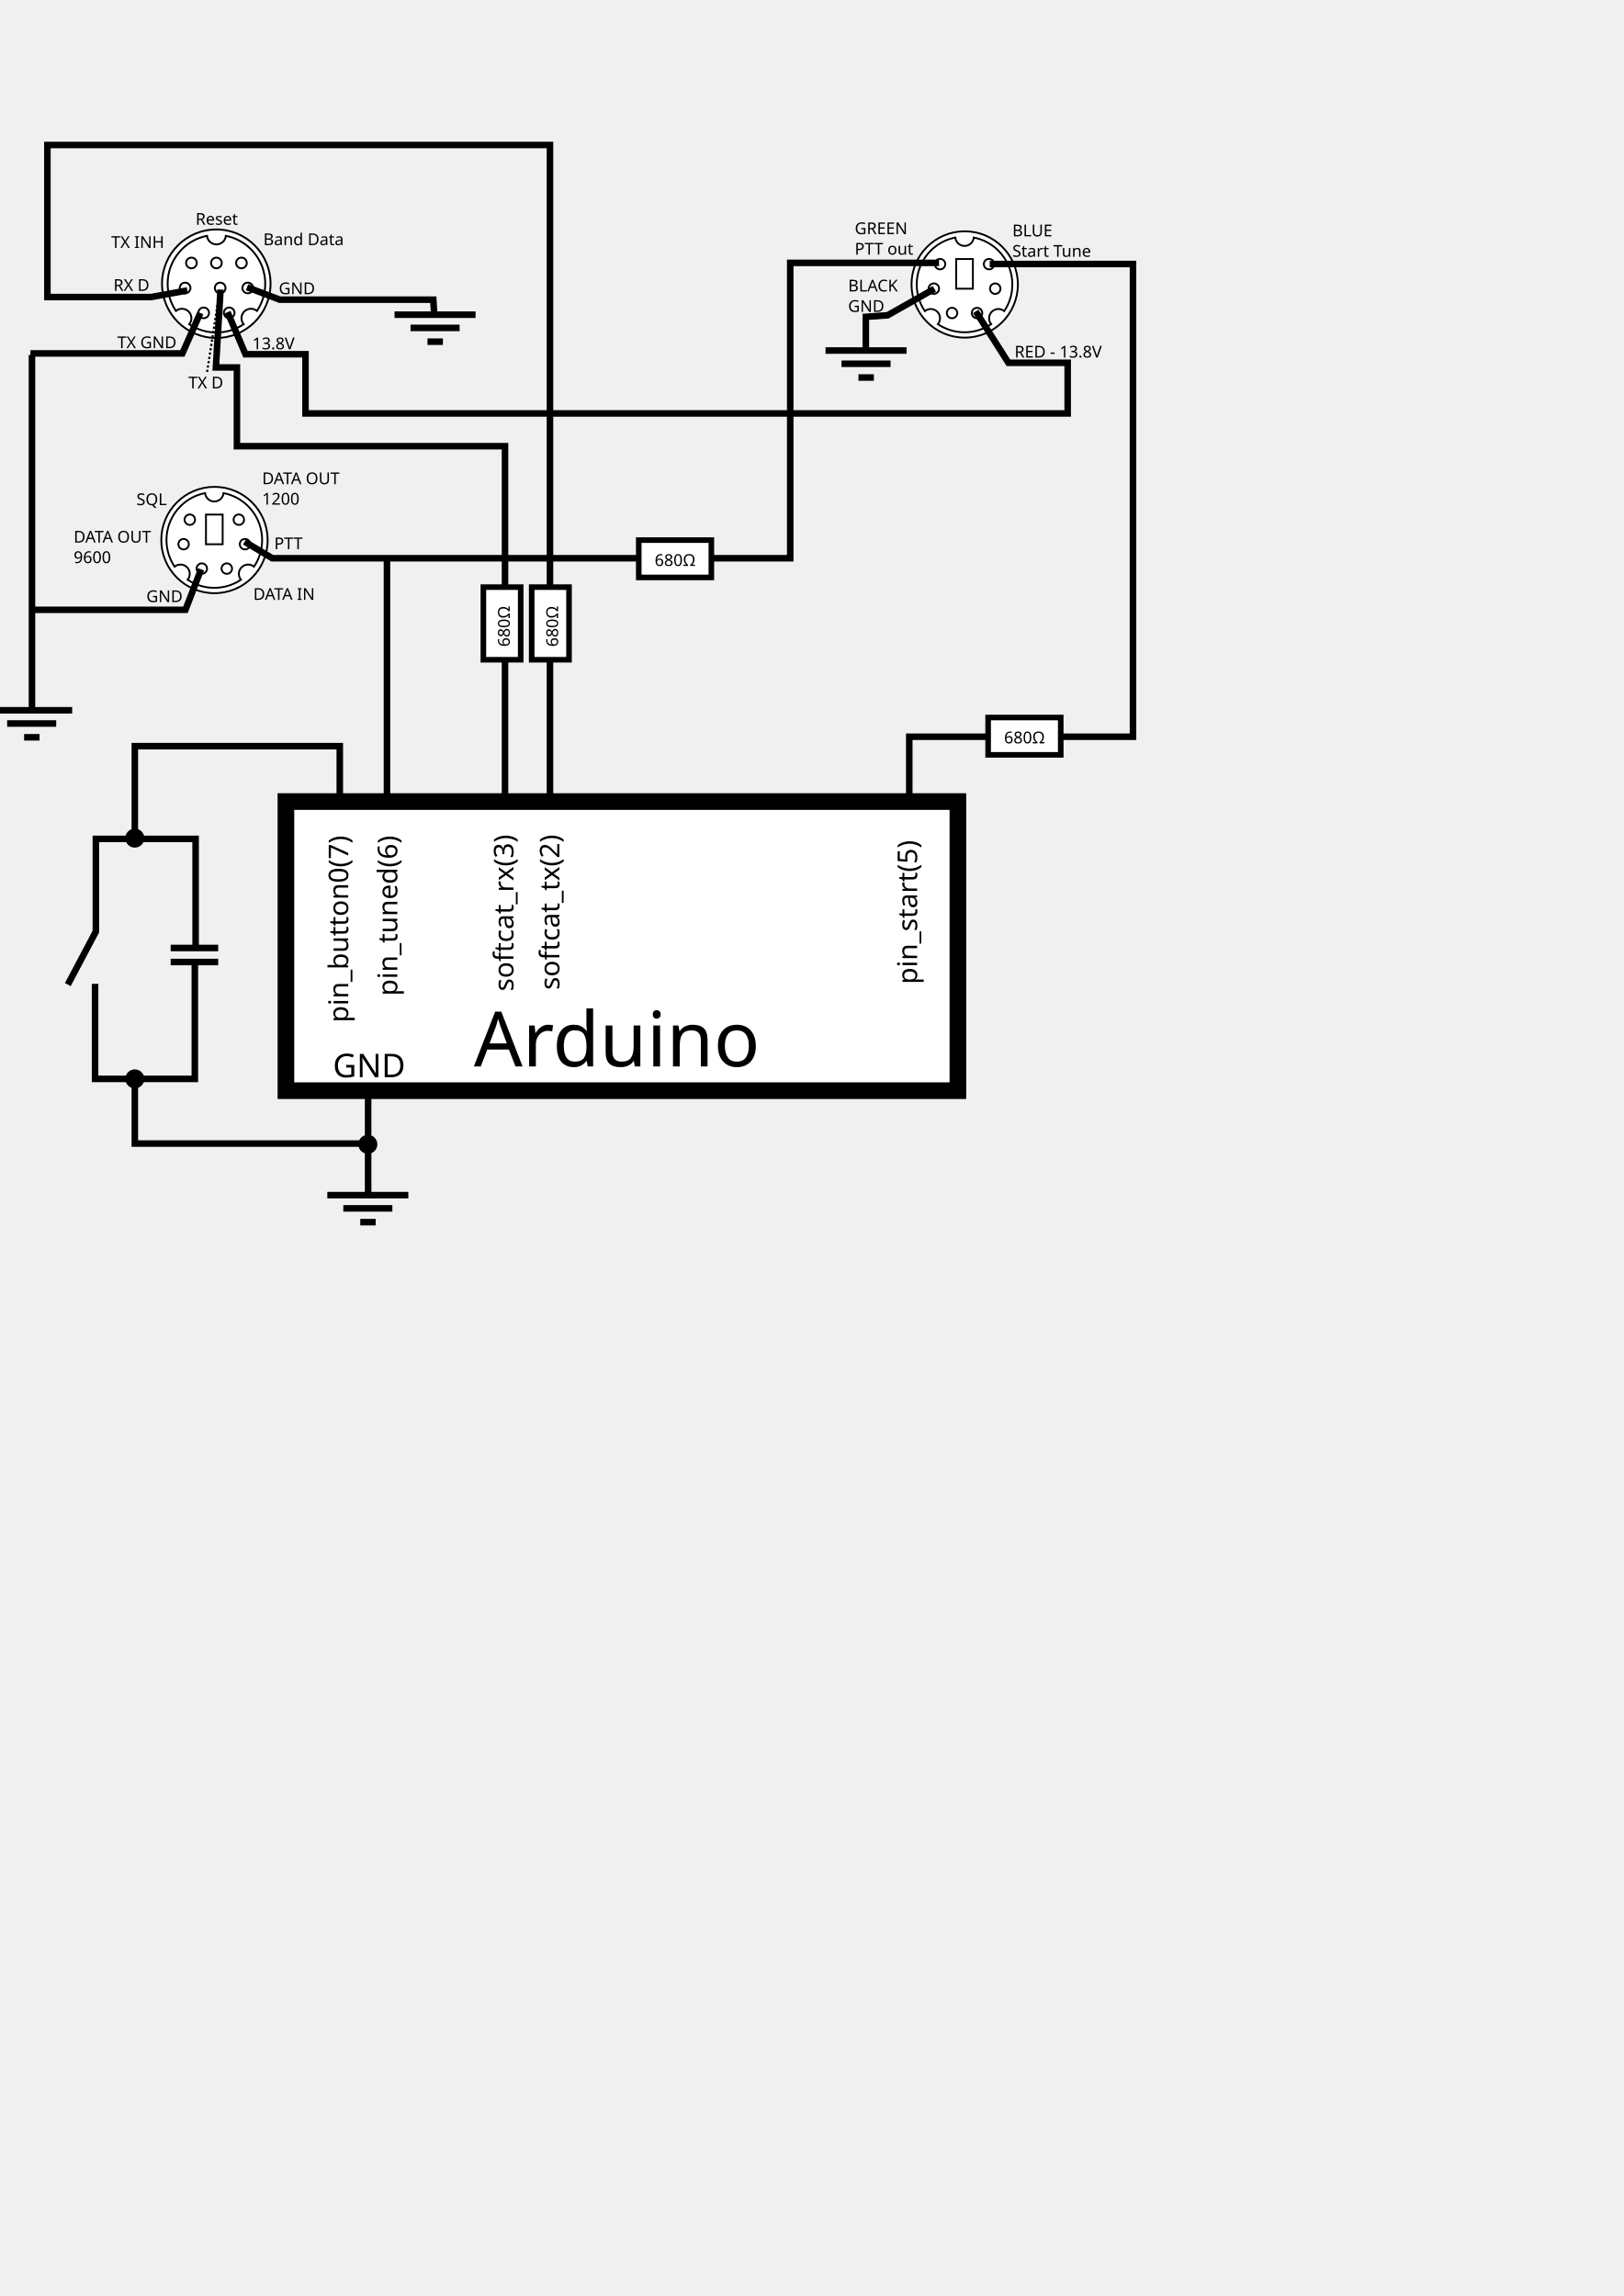
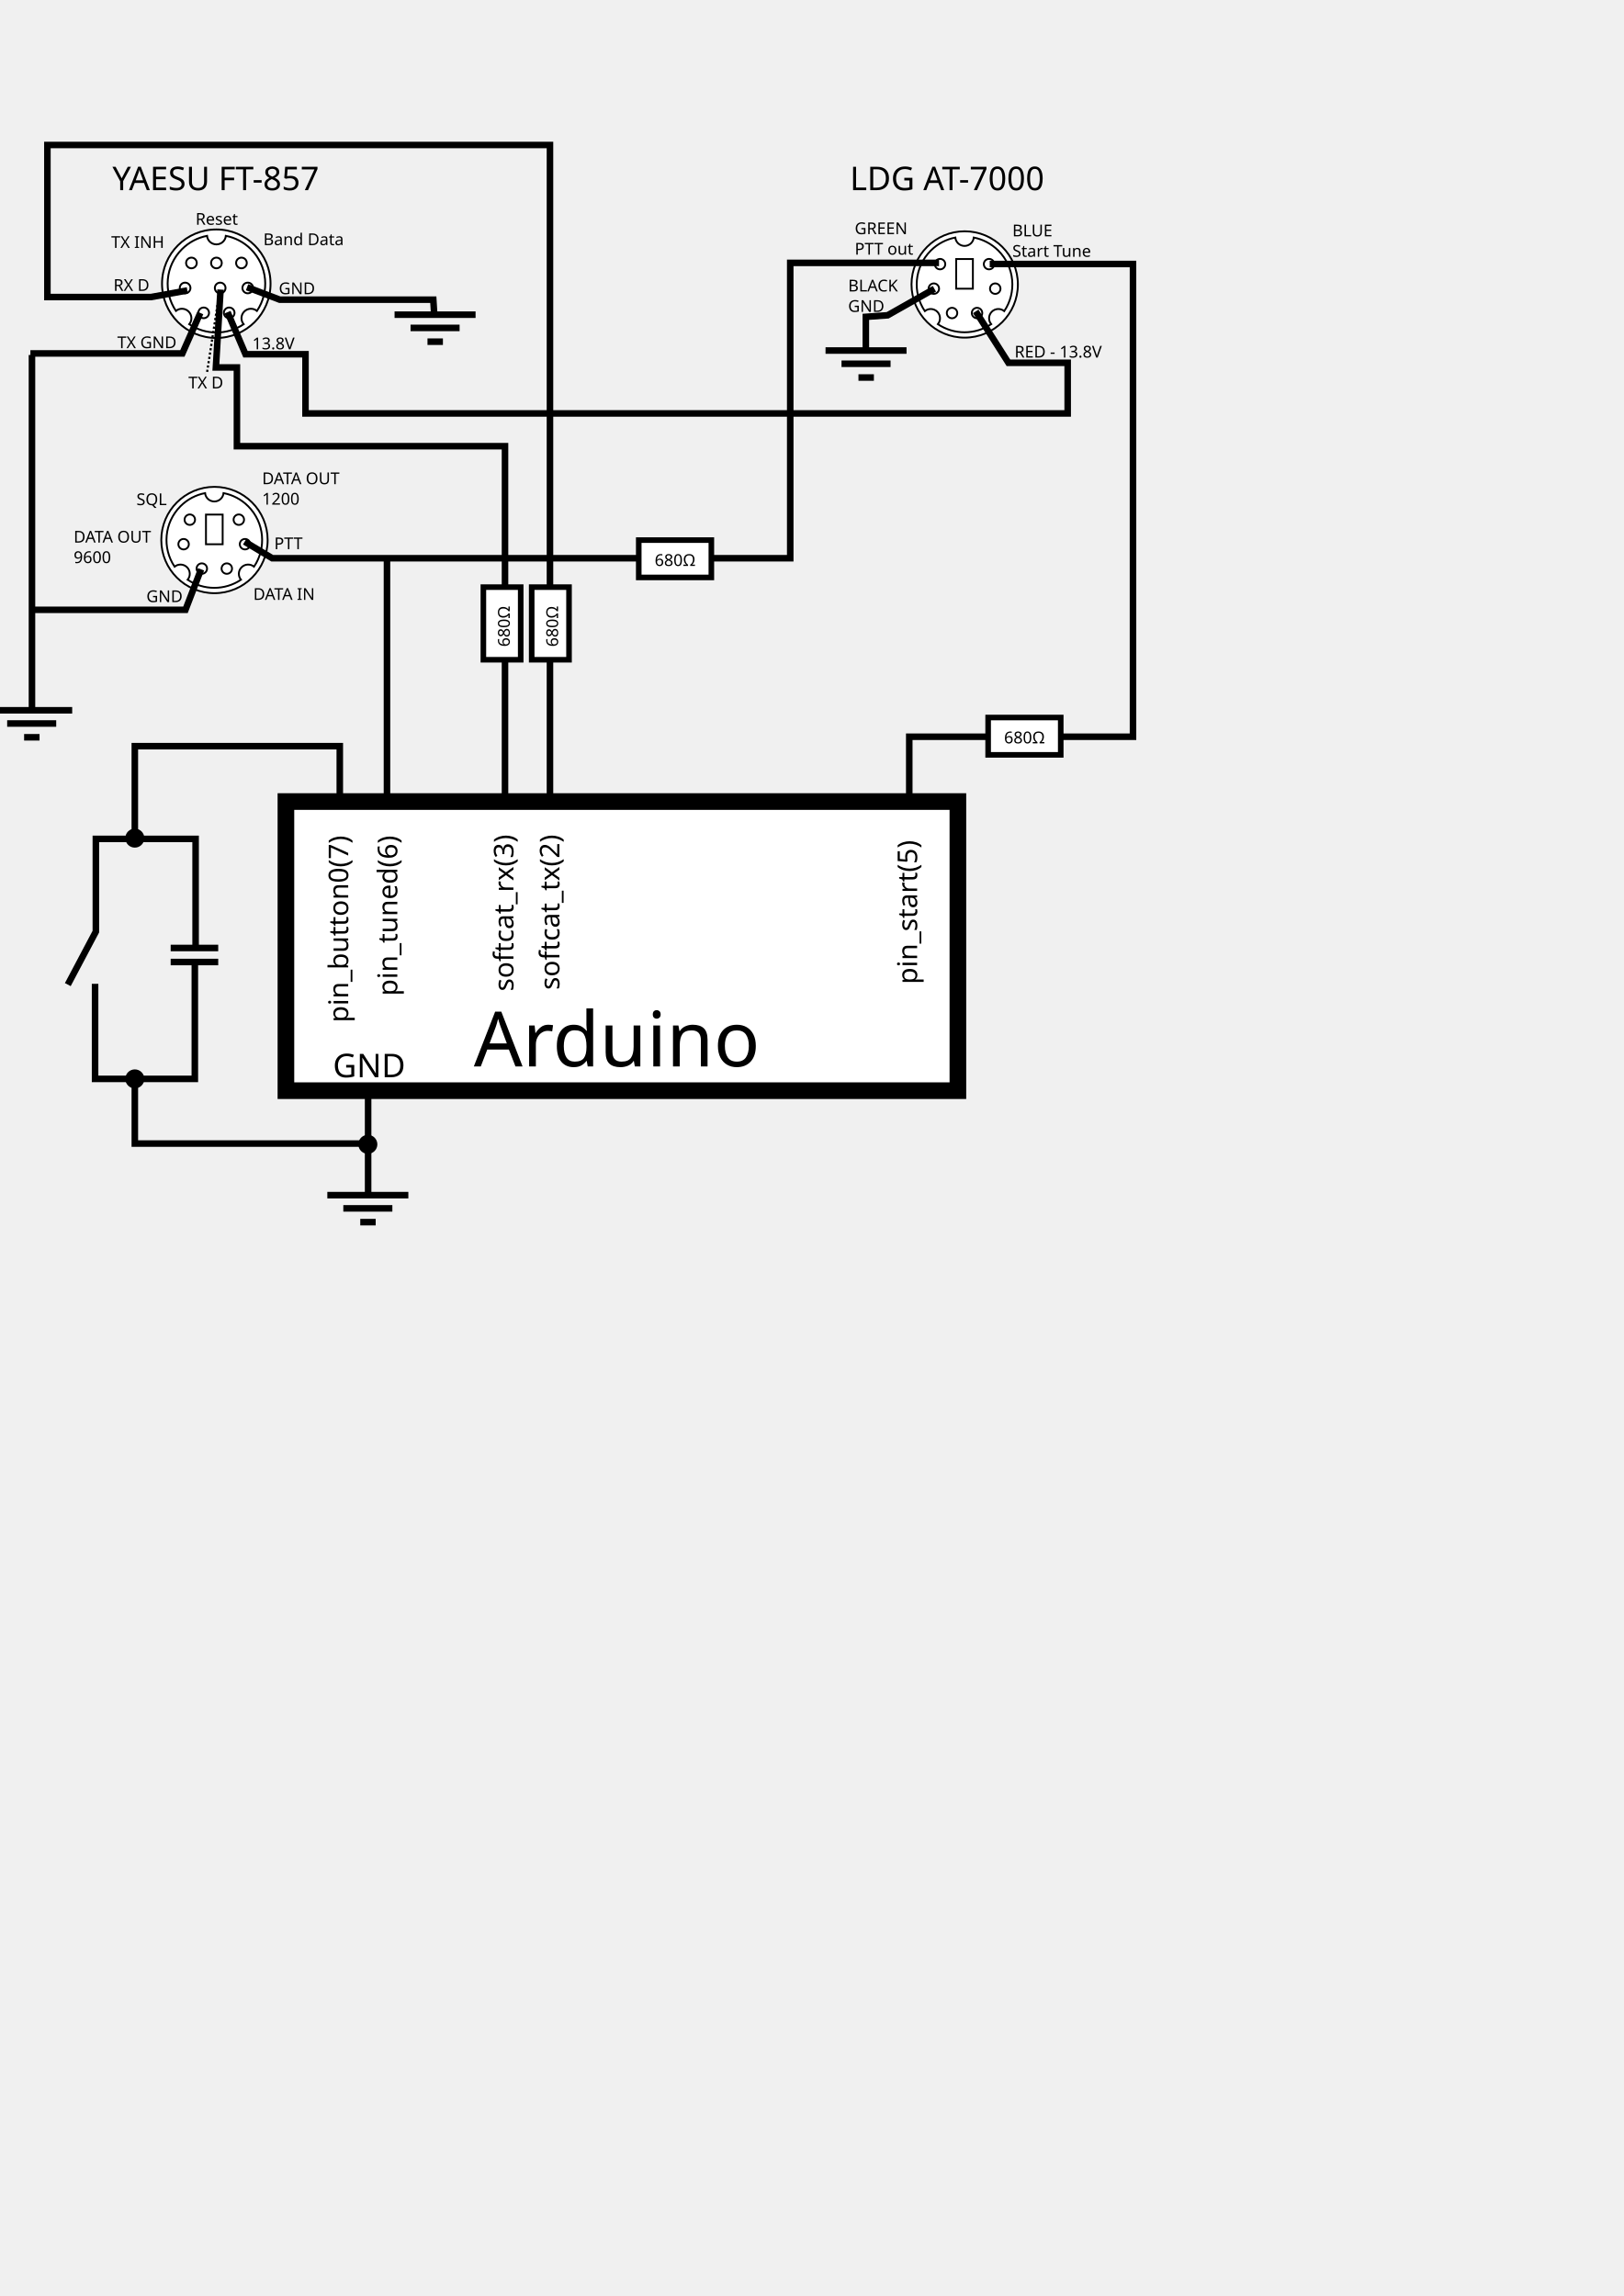
<svg xmlns="http://www.w3.org/2000/svg" width="210mm" height="297mm" viewBox="0 0 744.094 1052.362" id="svg4489" version="1.1">
  <defs id="defs4491" />
  <g id="layer1">
    <g id="g5296" transform="translate(-87.14286,-263.5714)">
      <g id="g4263" transform="matrix(-0.1251857,0,0,0.1251857,213.575,366.3551)">
        <path d="m 19.581,217.723 c -0.003,109.693 88.921,198.616 198.614,198.615 109.69,0 198.618,-88.921 198.618,-198.615 C 416.811,108.03 327.885,19.098 218.194,19.098 108.501,19.099 19.58,108.03 19.581,217.723 Z" style="fill:#ffffff;stroke:#000000;stroke-width:6.915" id="path1352" />
        <path d="m 319.453,319.549 c 12.737,-12.738 32.922,-13.483 46.538,-2.248 C 412.716,247.843 405.383,152.831 343.964,91.413 317.9,65.349 285.785,49.028 252.141,42.439 c -1.685,17.57 -16.485,31.316 -34.496,31.316 -18.013,0 -32.812,-13.744 -34.497,-31.315 -33.646,6.59 -65.764,22.913 -91.83,48.98 -61.42,61.419 -68.757,156.428 -22.032,225.884 13.616,-11.238 33.805,-10.493 46.543,2.246 12.738,12.738 13.483,32.927 2.244,46.543 60.02,40.373 139.112,40.373 199.131,-0.002 -11.236,-13.617 -10.489,-33.805 2.249,-46.542 z" style="fill:none;stroke:#000000;stroke-width:6.915" id="path1354" />
        <circle cx="126.093" cy="141.746" r="19.554" style="fill:none;stroke:#000000;stroke-width:6.915" id="circle1356" />
        <circle cx="102.949" cy="233.331" r="19.554" style="fill:none;stroke:#000000;stroke-width:6.915" id="circle1358" />
        <circle cx="203.949" cy="233.331" r="19.554" style="fill:none;stroke:#000000;stroke-width:6.915" id="circle1360" />
        <circle cx="332.33" cy="233.331" r="19.554" style="fill:none;stroke:#000000;stroke-width:6.915" id="circle1362" />
        <circle cx="170.961" cy="324.452" r="19.554" style="fill:none;stroke:#000000;stroke-width:6.915" id="circle1364" />
        <circle cx="309.183" cy="141.745" r="19.554" style="fill:none;stroke:#000000;stroke-width:6.915" id="circle1366" />
        <circle cx="264.315" cy="324.451" r="19.554" style="fill:none;stroke:#000000;stroke-width:6.915" id="circle1368" />
        <circle cx="217.698" cy="141.746" r="19.554" style="fill:none;stroke:#000000;stroke-width:6.915" id="circle1370" />
      </g>
      <text id="text4320" y="366.597" x="176.758" style="font-style:normal;font-weight:normal;font-size:7.5px;line-height:125%;font-family:Sans;letter-spacing:0px;word-spacing:0px;fill:#000000;fill-opacity:1;stroke:none;stroke-width:1px;stroke-linecap:butt;stroke-linejoin:miter;stroke-opacity:1" xml:space="preserve">
        <tspan y="366.597" x="176.758" id="tspan4322">Reset</tspan>
      </text>
      <text id="text4324" y="398.417" x="214.891" style="font-style:normal;font-weight:normal;font-size:7.5px;line-height:125%;font-family:Sans;letter-spacing:0px;word-spacing:0px;fill:#000000;fill-opacity:1;stroke:none;stroke-width:1px;stroke-linecap:butt;stroke-linejoin:miter;stroke-opacity:1" xml:space="preserve">
        <tspan y="398.417" x="214.891" id="tspan4326">GND</tspan>
      </text>
      <text id="text4328" y="396.902" x="139.13" style="font-style:normal;font-weight:normal;font-size:7.5px;line-height:125%;font-family:Sans;letter-spacing:0px;word-spacing:0px;fill:#000000;fill-opacity:1;stroke:none;stroke-width:1px;stroke-linecap:butt;stroke-linejoin:miter;stroke-opacity:1" xml:space="preserve">
        <tspan y="396.902" x="139.13" id="tspan4330">RX D</tspan>
      </text>
      <text id="text4332" y="441.601" x="173.475" style="font-style:normal;font-weight:normal;font-size:7.5px;line-height:125%;font-family:Sans;letter-spacing:0px;word-spacing:0px;fill:#000000;fill-opacity:1;stroke:none;stroke-width:1px;stroke-linecap:butt;stroke-linejoin:miter;stroke-opacity:1" xml:space="preserve">
        <tspan y="441.601" x="173.475" id="tspan4334">TX D</tspan>
      </text>
      <text id="text4336" y="423.165" x="140.897" style="font-style:normal;font-weight:normal;font-size:7.5px;line-height:125%;font-family:Sans;letter-spacing:0px;word-spacing:0px;fill:#000000;fill-opacity:1;stroke:none;stroke-width:1px;stroke-linecap:butt;stroke-linejoin:miter;stroke-opacity:1" xml:space="preserve">
        <tspan y="423.165" x="140.897" id="tspan4338">TX GND</tspan>
      </text>
      <text id="text4340" y="423.671" x="202.769" style="font-style:normal;font-weight:normal;font-size:7.5px;line-height:125%;font-family:Sans;letter-spacing:0px;word-spacing:0px;fill:#000000;fill-opacity:1;stroke:none;stroke-width:1px;stroke-linecap:butt;stroke-linejoin:miter;stroke-opacity:1" xml:space="preserve">
        <tspan y="423.671" x="202.769" id="tspan4342">13.8V</tspan>
      </text>
      <text id="text4344" y="375.941" x="207.82" style="font-style:normal;font-weight:normal;font-size:7.5px;line-height:125%;font-family:Sans;letter-spacing:0px;word-spacing:0px;fill:#000000;fill-opacity:1;stroke:none;stroke-width:1px;stroke-linecap:butt;stroke-linejoin:miter;stroke-opacity:1" xml:space="preserve">
        <tspan y="375.941" x="207.82" id="tspan4346">Band Data</tspan>
      </text>
      <text id="text4348" y="377.204" x="138.119" style="font-style:normal;font-weight:normal;font-size:7.5px;line-height:125%;font-family:Sans;letter-spacing:0px;word-spacing:0px;fill:#000000;fill-opacity:1;stroke:none;stroke-width:1px;stroke-linecap:butt;stroke-linejoin:miter;stroke-opacity:1" xml:space="preserve">
        <tspan y="377.204" x="138.119" id="tspan4350">TX INH</tspan>
      </text>
      <path id="path4352" d="m 182.061,434.025 5.556,-35.861" style="fill:none;fill-rule:evenodd;stroke:#000000;stroke-width:1;stroke-linecap:butt;stroke-linejoin:miter;stroke-miterlimit:4;stroke-dasharray:1, 1;stroke-dashoffset:0;stroke-opacity:1" />
    </g>
    <g id="g5215" transform="translate(-244.2857,-142.1429)">
      <path id="path3613" style="fill:#ffffff;stroke:#000000;stroke-width:0.848" d="m 318.199,389.658 c -3.6e-4,13.458 10.91,24.368 24.368,24.368 13.458,0 24.369,-10.91 24.369,-24.368 -2.5e-4,-13.458 -10.911,-24.369 -24.369,-24.369 -13.458,10e-5 -24.368,10.911 -24.368,24.369 z" />
      <path id="path3615" style="fill:none;stroke:#000000;stroke-width:0.848" d="m 354.99,402.151 c 1.563,-1.563 4.039,-1.654 5.71,-0.276 5.733,-8.522 4.833,-20.179 -2.703,-27.714 -3.198,-3.198 -7.138,-5.2 -11.266,-6.009 -0.207,2.156 -2.023,3.842 -4.232,3.842 -2.21,0 -4.026,-1.686 -4.232,-3.842 -4.128,0.809 -8.069,2.811 -11.267,6.009 -7.536,7.536 -8.436,19.192 -2.703,27.714 1.671,-1.379 4.148,-1.287 5.71,0.276 1.563,1.563 1.654,4.04 0.275,5.71 7.364,4.954 17.068,4.954 24.432,-2e-4 -1.379,-1.671 -1.287,-4.147 0.276,-5.71 z" />
      <circle id="circle3617" style="fill:none;stroke:#000000;stroke-width:0.848" r="2.399" cy="380.336" cx="331.267" />
      <circle id="circle3619" style="fill:none;stroke:#000000;stroke-width:0.848" r="2.399" cy="391.573" cx="328.427" />
      <circle id="circle3621" style="fill:none;stroke:#000000;stroke-width:0.848" r="2.399" cy="391.573" cx="356.57" />
      <circle id="circle3623" style="fill:none;stroke:#000000;stroke-width:0.848" r="2.399" cy="402.752" cx="336.771" />
      <circle id="circle3625" style="fill:none;stroke:#000000;stroke-width:0.848" r="2.399" cy="380.336" cx="353.73" />
      <circle id="circle3627" style="fill:none;stroke:#000000;stroke-width:0.848" r="2.399" cy="402.752" cx="348.225" />
      <rect id="rect3629" style="fill:none;stroke:#000000;stroke-width:0.848" y="377.999" x="338.674" height="13.598" width="7.649" />
      <text id="text4442" y="373.668" x="306.815" style="font-style:normal;font-weight:normal;font-size:7.5px;line-height:125%;font-family:Sans;letter-spacing:0px;word-spacing:0px;fill:#000000;fill-opacity:1;stroke:none;stroke-width:1px;stroke-linecap:butt;stroke-linejoin:miter;stroke-opacity:1" xml:space="preserve">
        <tspan y="373.668" x="306.815" id="tspan4444">SQL</tspan>
      </text>
      <text id="text4446" y="390.841" x="278.026" style="font-style:normal;font-weight:normal;font-size:7.5px;line-height:125%;font-family:Sans;letter-spacing:0px;word-spacing:0px;fill:#000000;fill-opacity:1;stroke:none;stroke-width:1px;stroke-linecap:butt;stroke-linejoin:miter;stroke-opacity:1" xml:space="preserve">
        <tspan y="390.841" x="278.026" id="tspan4448">DATA OUT</tspan>
        <tspan id="tspan4468" y="400.216" x="278.026">9600</tspan>
      </text>
      <text id="text4450" y="418.115" x="311.361" style="font-style:normal;font-weight:normal;font-size:7.5px;line-height:125%;font-family:Sans;letter-spacing:0px;word-spacing:0px;fill:#000000;fill-opacity:1;stroke:none;stroke-width:1px;stroke-linecap:butt;stroke-linejoin:miter;stroke-opacity:1" xml:space="preserve">
        <tspan y="418.115" x="311.361" id="tspan4452">GND</tspan>
      </text>
      <text id="text4454" y="417.105" x="360.353" style="font-style:normal;font-weight:normal;font-size:7.5px;line-height:125%;font-family:Sans;letter-spacing:0px;word-spacing:0px;fill:#000000;fill-opacity:1;stroke:none;stroke-width:1px;stroke-linecap:butt;stroke-linejoin:miter;stroke-opacity:1" xml:space="preserve">
        <tspan y="417.105" x="360.353" id="tspan4456">DATA IN</tspan>
      </text>
      <text id="text4458" y="393.871" x="369.949" style="font-style:normal;font-weight:normal;font-size:7.5px;line-height:125%;font-family:Sans;letter-spacing:0px;word-spacing:0px;fill:#000000;fill-opacity:1;stroke:none;stroke-width:1px;stroke-linecap:butt;stroke-linejoin:miter;stroke-opacity:1" xml:space="preserve">
        <tspan y="393.871" x="369.949" id="tspan4460">PTT</tspan>
      </text>
      <text id="text4462" y="364.072" x="364.394" style="font-style:normal;font-weight:normal;font-size:7.5px;line-height:125%;font-family:Sans;letter-spacing:0px;word-spacing:0px;fill:#000000;fill-opacity:1;stroke:none;stroke-width:1px;stroke-linecap:butt;stroke-linejoin:miter;stroke-opacity:1" xml:space="preserve">
        <tspan y="364.072" x="364.394" id="tspan4464">DATA OUT</tspan>
        <tspan id="tspan4466" y="373.447" x="364.394">1200</tspan>
      </text>
    </g>
    <g id="g5326" transform="translate(197.1429,-2.142857)">
      <path id="path3613-3" style="fill:#ffffff;stroke:#000000;stroke-width:0.848" d="m 220.576,132.526 c -3.6e-4,13.458 10.91,24.368 24.368,24.368 13.458,0 24.369,-10.91 24.369,-24.368 -2.5e-4,-13.458 -10.911,-24.37 -24.369,-24.37 -13.458,1.2e-4 -24.368,10.911 -24.368,24.37 z" />
      <path id="path3615-6" style="fill:none;stroke:#000000;stroke-width:0.848" d="m 257.368,145.019 c 1.563,-1.563 4.039,-1.654 5.71,-0.276 5.733,-8.522 4.833,-20.179 -2.703,-27.714 -3.198,-3.198 -7.138,-5.2 -11.266,-6.009 -0.207,2.156 -2.023,3.842 -4.232,3.842 -2.21,0 -4.026,-1.686 -4.232,-3.842 -4.128,0.809 -8.069,2.811 -11.267,6.009 -7.536,7.536 -8.436,19.192 -2.703,27.714 1.671,-1.379 4.148,-1.287 5.71,0.276 1.563,1.563 1.654,4.04 0.275,5.71 7.364,4.953 17.068,4.953 24.432,-2.4e-4 -1.379,-1.671 -1.287,-4.147 0.276,-5.71 z" />
      <circle id="circle3617-7" style="fill:none;stroke:#000000;stroke-width:0.848" r="2.399" cy="123.204" cx="233.644" />
      <circle id="circle3619-5" style="fill:none;stroke:#000000;stroke-width:0.848" r="2.399" cy="134.441" cx="230.804" />
      <circle id="circle3621-3" style="fill:none;stroke:#000000;stroke-width:0.848" r="2.399" cy="134.441" cx="258.948" />
      <circle id="circle3623-5" style="fill:none;stroke:#000000;stroke-width:0.848" r="2.399" cy="145.621" cx="239.149" />
      <circle id="circle3625-6" style="fill:none;stroke:#000000;stroke-width:0.848" r="2.399" cy="123.204" cx="256.108" />
      <circle id="circle3627-2" style="fill:none;stroke:#000000;stroke-width:0.848" r="2.399" cy="145.621" cx="250.603" />
      <rect id="rect3629-9" style="fill:none;stroke:#000000;stroke-width:0.848" y="120.867" x="241.051" height="13.598" width="7.649" />
      <text id="text4442-1" y="109.465" x="194.545" style="font-style:normal;font-weight:normal;font-size:7.5px;line-height:125%;font-family:Sans;letter-spacing:0px;word-spacing:0px;fill:#000000;fill-opacity:1;stroke:none;stroke-width:1px;stroke-linecap:butt;stroke-linejoin:miter;stroke-opacity:1" xml:space="preserve">
        <tspan y="109.465" x="194.545" id="tspan4444-2">GREEN</tspan>
        <tspan id="tspan4590" y="118.84" x="194.545">PTT out</tspan>
      </text>
      <text id="text4446-7" y="135.729" x="191.515" style="font-style:normal;font-weight:normal;font-size:7.5px;line-height:125%;font-family:Sans;letter-spacing:0px;word-spacing:0px;fill:#000000;fill-opacity:1;stroke:none;stroke-width:1px;stroke-linecap:butt;stroke-linejoin:miter;stroke-opacity:1" xml:space="preserve">
        <tspan id="tspan4468-9" y="135.729" x="191.515">BLACK</tspan>
        <tspan id="tspan4586" y="145.104" x="191.515">GND</tspan>
      </text>
      <text id="text4454-0" y="166.034" x="267.781" style="font-style:normal;font-weight:normal;font-size:7.5px;line-height:125%;font-family:Sans;letter-spacing:0px;word-spacing:0px;fill:#000000;fill-opacity:1;stroke:none;stroke-width:1px;stroke-linecap:butt;stroke-linejoin:miter;stroke-opacity:1" xml:space="preserve">
        <tspan id="tspan4582" y="166.034" x="267.781">RED - 13.8V</tspan>
      </text>
      <text id="text4462-1" y="110.475" x="266.771" style="font-style:normal;font-weight:normal;font-size:7.5px;line-height:125%;font-family:Sans;letter-spacing:0px;word-spacing:0px;fill:#000000;fill-opacity:1;stroke:none;stroke-width:1px;stroke-linecap:butt;stroke-linejoin:miter;stroke-opacity:1" xml:space="preserve">
        <tspan id="tspan4466-7" y="110.475" x="266.771">BLUE</tspan>
        <tspan id="tspan4588" y="119.85" x="266.771">Start Tune</tspan>
      </text>
    </g>
    <rect style="fill:#ffffff;fill-opacity:1;stroke:#000000;stroke-width:7.626;stroke-miterlimit:4;stroke-dasharray:none;stroke-dashoffset:0" id="rect5348" width="307.945" height="132.521" x="131.027" y="367.386" />
    <text xml:space="preserve" style="font-style:normal;font-weight:normal;font-size:7.5px;line-height:125%;font-family:Sans;letter-spacing:0px;word-spacing:0px;fill:#000000;fill-opacity:1;stroke:none;stroke-width:1px;stroke-linecap:butt;stroke-linejoin:miter;stroke-opacity:1" x="217.143" y="488.791" id="text5350">
      <tspan id="tspan5352" x="217.143" y="488.791" style="font-size:35px">Arduino</tspan>
    </text>
    <path style="fill:none;fill-rule:evenodd;stroke:#000000;stroke-width:3;stroke-linecap:butt;stroke-linejoin:miter;stroke-opacity:1;stroke-miterlimit:4;stroke-dasharray:none" d="m 168.695,502.082 0,44.699" id="path5356" />
    <path style="fill:none;fill-rule:evenodd;stroke:#000000;stroke-width:3;stroke-linecap:butt;stroke-linejoin:miter;stroke-opacity:1;stroke-miterlimit:4;stroke-dasharray:none" d="m 150.008,547.791 37.123,0" id="path5358" />
    <path style="fill:none;fill-rule:evenodd;stroke:#000000;stroke-width:3;stroke-linecap:butt;stroke-linejoin:miter;stroke-opacity:1;stroke-miterlimit:4;stroke-dasharray:none" d="m 157.331,553.852 22.476,0" id="path5360" />
    <path style="fill:none;fill-rule:evenodd;stroke:#000000;stroke-width:3;stroke-linecap:butt;stroke-linejoin:miter;stroke-opacity:1;stroke-miterlimit:4;stroke-dasharray:none" d="m 165.097,560.165 7.071,0" id="path5362" />
    <path id="path5366" d="m 14.647,162.705 0,161.842" style="fill:none;fill-rule:evenodd;stroke:#000000;stroke-width:3;stroke-linecap:butt;stroke-linejoin:miter;stroke-miterlimit:4;stroke-dasharray:none;stroke-opacity:1" />
    <path id="path5368" d="m -4.041,325.557 37.123,0" style="fill:none;fill-rule:evenodd;stroke:#000000;stroke-width:3;stroke-linecap:butt;stroke-linejoin:miter;stroke-miterlimit:4;stroke-dasharray:none;stroke-opacity:1" />
    <path id="path5370" d="m 3.283,331.618 22.476,0" style="fill:none;fill-rule:evenodd;stroke:#000000;stroke-width:3;stroke-linecap:butt;stroke-linejoin:miter;stroke-miterlimit:4;stroke-dasharray:none;stroke-opacity:1" />
    <path id="path5372" d="m 11.049,337.932 7.071,0" style="fill:none;fill-rule:evenodd;stroke:#000000;stroke-width:3;stroke-linecap:butt;stroke-linejoin:miter;stroke-miterlimit:4;stroke-dasharray:none;stroke-opacity:1" />
    <path style="fill:none;fill-rule:evenodd;stroke:#000000;stroke-width:3;stroke-linecap:butt;stroke-linejoin:miter;stroke-miterlimit:4;stroke-dasharray:none;stroke-opacity:1" d="m 180.817,144.235 37.123,0" id="path5376" />
    <path style="fill:none;fill-rule:evenodd;stroke:#000000;stroke-width:3;stroke-linecap:butt;stroke-linejoin:miter;stroke-miterlimit:4;stroke-dasharray:none;stroke-opacity:1" d="m 188.141,150.296 22.476,0" id="path5378" />
    <path style="fill:none;fill-rule:evenodd;stroke:#000000;stroke-width:3;stroke-linecap:butt;stroke-linejoin:miter;stroke-miterlimit:4;stroke-dasharray:none;stroke-opacity:1" d="m 195.906,156.609 7.071,0" id="path5380" />
    <path style="fill:none;fill-rule:evenodd;stroke:#000000;stroke-width:3;stroke-linecap:butt;stroke-linejoin:miter;stroke-opacity:1;stroke-miterlimit:4;stroke-dasharray:none" d="m 113.214,131.648 15,5.714 70.357,0 0.357,5.714" id="path5382" />
    <path style="fill:none;fill-rule:evenodd;stroke:#000000;stroke-width:3;stroke-linecap:butt;stroke-linejoin:miter;stroke-miterlimit:4;stroke-dasharray:none;stroke-opacity:1" d="m 91.786,143.434 -8.214,18.571 -69.643,0" id="path5384" />
    <path style="fill:none;fill-rule:evenodd;stroke:#000000;stroke-width:3;stroke-linecap:butt;stroke-linejoin:miter;stroke-opacity:1;stroke-miterlimit:4;stroke-dasharray:none" d="M 92.143,260.934 85,279.505 l -70.714,0" id="path5386" />
    <path id="path5388" d="m 378.317,160.664 37.123,0" style="fill:none;fill-rule:evenodd;stroke:#000000;stroke-width:3;stroke-linecap:butt;stroke-linejoin:miter;stroke-miterlimit:4;stroke-dasharray:none;stroke-opacity:1" />
    <path id="path5390" d="m 385.641,166.725 22.476,0" style="fill:none;fill-rule:evenodd;stroke:#000000;stroke-width:3;stroke-linecap:butt;stroke-linejoin:miter;stroke-miterlimit:4;stroke-dasharray:none;stroke-opacity:1" />
    <path id="path5392" d="m 393.406,173.038 7.071,0" style="fill:none;fill-rule:evenodd;stroke:#000000;stroke-width:3;stroke-linecap:butt;stroke-linejoin:miter;stroke-miterlimit:4;stroke-dasharray:none;stroke-opacity:1" />
    <path style="fill:none;fill-rule:evenodd;stroke:#000000;stroke-width:3;stroke-linecap:butt;stroke-linejoin:miter;stroke-opacity:1;stroke-miterlimit:4;stroke-dasharray:none" d="m 428.214,132.362 -21.429,12.143 -10,0.714 0,14.643" id="path5394" />
    <path style="fill:none;fill-rule:evenodd;stroke:#000000;stroke-width:3;stroke-linecap:butt;stroke-linejoin:miter;stroke-opacity:1;stroke-miterlimit:4;stroke-dasharray:none" d="m 104.286,143.076 8.214,19.286 27.5,0 0,27.143 349.286,0 0,-23.214 -27.143,0 -15,-23.571" id="path5396" />
    <text xml:space="preserve" style="font-style:normal;font-weight:normal;font-size:7.5px;line-height:125%;font-family:Sans;letter-spacing:0px;word-spacing:0px;fill:#000000;fill-opacity:1;stroke:none;stroke-width:1px;stroke-linecap:butt;stroke-linejoin:miter;stroke-opacity:1" x="152.533" y="493.748" id="text5398">
      <tspan id="tspan5400" x="152.533" y="493.748" style="font-size:15px">GND</tspan>
    </text>
    <path style="fill:none;fill-rule:evenodd;stroke:#000000;stroke-width:3;stroke-linecap:butt;stroke-linejoin:miter;stroke-opacity:1;stroke-miterlimit:4;stroke-dasharray:none" d="m 112.127,248.281 12.627,7.576 237.386,0 0,-135.36 68.185,0" id="path5402" />
    <path style="fill:none;fill-rule:evenodd;stroke:#000000;stroke-width:3;stroke-linecap:butt;stroke-linejoin:miter;stroke-miterlimit:4;stroke-dasharray:none;stroke-opacity:1" d="m 177.339,366.469 0,-110.612" id="path5404" />
    <rect style="fill:#ffffff;fill-opacity:1;stroke:#000000;stroke-width:2.558;stroke-miterlimit:4;stroke-dasharray:none;stroke-dashoffset:0" id="rect5406" width="33.272" height="17.109" x="292.718" y="247.555" />
    <text xml:space="preserve" style="font-style:normal;font-weight:normal;font-size:7.5px;line-height:125%;font-family:Sans;letter-spacing:0px;word-spacing:0px;fill:#000000;fill-opacity:1;stroke:none;stroke-width:1px;stroke-linecap:butt;stroke-linejoin:miter;stroke-opacity:1" x="300.01" y="259.392" id="text5408">
      <tspan id="tspan5410" x="300.01" y="259.392">680Ω</tspan>
    </text>
    <text xml:space="preserve" style="font-style:normal;font-weight:normal;font-size:7.5px;line-height:125%;font-family:Sans;letter-spacing:0px;word-spacing:0px;fill:#000000;fill-opacity:1;stroke:none;stroke-width:1px;stroke-linecap:butt;stroke-linejoin:miter;stroke-opacity:1" x="-373.187" y="182.069" id="text5412" transform="matrix(0,-1,1,0,0,0)">
      <tspan id="tspan5414" x="-373.187" y="182.069" style="font-size:12.5px;text-align:end;text-anchor:end">pin_tuned(6)</tspan>
    </text>
    <path style="fill:none;fill-rule:evenodd;stroke:#000000;stroke-width:3;stroke-linecap:butt;stroke-linejoin:miter;stroke-opacity:1;stroke-miterlimit:4;stroke-dasharray:none" d="m 453.558,121.002 65.66,0 0,216.678 -102.53,0 0,29.799" id="path5416" />
    <rect y="328.872" x="452.832" height="17.109" width="33.272" id="rect5418" style="fill:#ffffff;fill-opacity:1;stroke:#000000;stroke-width:2.558;stroke-miterlimit:4;stroke-dasharray:none;stroke-dashoffset:0" />
    <text id="text5420" y="340.71" x="460.124" style="font-style:normal;font-weight:normal;font-size:7.5px;line-height:125%;font-family:Sans;letter-spacing:0px;word-spacing:0px;fill:#000000;fill-opacity:1;stroke:none;stroke-width:1px;stroke-linecap:butt;stroke-linejoin:miter;stroke-opacity:1" xml:space="preserve">
      <tspan y="340.71" x="460.124" id="tspan5422">680Ω</tspan>
    </text>
    <path style="fill:none;fill-rule:evenodd;stroke:#000000;stroke-width:3;stroke-linecap:butt;stroke-linejoin:miter;stroke-opacity:1;stroke-miterlimit:4;stroke-dasharray:none" d="m 85.863,133.123 -16.668,3.03 -47.477,0 0,-69.701 230.315,0 0,298.5" id="path5424" />
    <text transform="matrix(0,-1,1,0,0,0)" id="text5426" y="256.355" x="-372.747" style="font-style:normal;font-weight:normal;font-size:7.5px;line-height:125%;font-family:Sans;text-align:end;letter-spacing:0px;word-spacing:0px;text-anchor:end;fill:#000000;fill-opacity:1;stroke:none;stroke-width:1px;stroke-linecap:butt;stroke-linejoin:miter;stroke-opacity:1" xml:space="preserve">
      <tspan style="font-size:12.5px;text-align:end;text-anchor:end" y="256.355" x="-372.747" id="tspan5428">softcat_tx(2)</tspan>
    </text>
    <path style="fill:none;fill-rule:evenodd;stroke:#000000;stroke-width:0;stroke-linecap:butt;stroke-linejoin:miter;stroke-opacity:1;stroke-miterlimit:4;stroke-dasharray:none" d="m 100,131.291 -0.714,38.571 7.5,0 0,29.286 127.143,0 0,168.929" id="path5430" />
    <text xml:space="preserve" style="font-style:normal;font-weight:normal;font-size:7.5px;line-height:125%;font-family:Sans;text-align:end;letter-spacing:0px;word-spacing:0px;text-anchor:end;fill:#000000;fill-opacity:1;stroke:none;stroke-width:1px;stroke-linecap:butt;stroke-linejoin:miter;stroke-opacity:1" x="-372.747" y="235.284" id="text5432" transform="matrix(0,-1,1,0,0,0)">
      <tspan id="tspan5434" x="-372.747" y="235.284" style="font-size:12.5px;text-align:end;text-anchor:end">softcat_rx(3)</tspan>
    </text>
    <path style="fill:none;fill-rule:evenodd;stroke:#000000;stroke-width:3;stroke-linecap:butt;stroke-linejoin:miter;stroke-opacity:1;stroke-miterlimit:4;stroke-dasharray:none" d="m 101.071,132.719 -2.143,35.714 9.643,0 0,36.071 122.857,0 0,162.143" id="path5436" />
    <rect y="221.514" x="-302.388" height="17.109" width="33.272" id="rect5438" style="fill:#ffffff;fill-opacity:1;stroke:#000000;stroke-width:2.558;stroke-miterlimit:4;stroke-dasharray:none;stroke-dashoffset:0" transform="matrix(0,-1,1,0,0,0)" />
    <text id="text5440" y="233.602" x="-296.453" style="font-style:normal;font-weight:normal;font-size:7.5px;line-height:125%;font-family:Sans;letter-spacing:0px;word-spacing:0px;fill:#000000;fill-opacity:1;stroke:none;stroke-width:1px;stroke-linecap:butt;stroke-linejoin:miter;stroke-opacity:1" xml:space="preserve" transform="matrix(0,-1,1,0,0,0)">
      <tspan y="233.602" x="-296.453" id="tspan5442">680Ω</tspan>
    </text>
    <rect transform="matrix(0,-1,1,0,0,0)" style="fill:#ffffff;fill-opacity:1;stroke:#000000;stroke-width:2.558;stroke-miterlimit:4;stroke-dasharray:none;stroke-dashoffset:0" id="rect5444" width="33.272" height="17.109" x="-302.388" y="243.657" />
    <text transform="matrix(0,-1,1,0,0,0)" xml:space="preserve" style="font-style:normal;font-weight:normal;font-size:7.5px;line-height:125%;font-family:Sans;letter-spacing:0px;word-spacing:0px;fill:#000000;fill-opacity:1;stroke:none;stroke-width:1px;stroke-linecap:butt;stroke-linejoin:miter;stroke-opacity:1" x="-296.453" y="255.745" id="text5446">
      <tspan id="tspan5448" x="-296.453" y="255.745">680Ω</tspan>
    </text>
    <text transform="matrix(0,-1,1,0,0,0)" id="text5450" y="420.284" x="-375.329" style="font-style:normal;font-weight:normal;font-size:7.5px;line-height:125%;font-family:Sans;letter-spacing:0px;word-spacing:0px;fill:#000000;fill-opacity:1;stroke:none;stroke-width:1px;stroke-linecap:butt;stroke-linejoin:miter;stroke-opacity:1" xml:space="preserve">
      <tspan style="font-size:12.5px;text-align:end;text-anchor:end" y="420.284" x="-375.329" id="tspan5452">pin_start(5)</tspan>
    </text>
    <text transform="matrix(0,-1,1,0,0,0)" id="text5454" y="159.569" x="-373.187" style="font-style:normal;font-weight:normal;font-size:7.5px;line-height:125%;font-family:Sans;letter-spacing:0px;word-spacing:0px;fill:#000000;fill-opacity:1;stroke:none;stroke-width:1px;stroke-linecap:butt;stroke-linejoin:miter;stroke-opacity:1" xml:space="preserve">
      <tspan style="font-size:12.5px;text-align:end;text-anchor:end" y="159.569" x="-373.187" id="tspan5456">pin_button0(7)</tspan>
    </text>
    <path style="fill:none;fill-rule:evenodd;stroke:#000000;stroke-width:3;stroke-linecap:butt;stroke-linejoin:miter;stroke-opacity:1;stroke-miterlimit:4;stroke-dasharray:none" d="m 155.714,367.005 0,-25 -93.929,0 0,43.571" id="path5458" />
    <path style="fill:none;fill-rule:evenodd;stroke:#000000;stroke-width:3;stroke-linecap:butt;stroke-linejoin:miter;stroke-opacity:1;stroke-miterlimit:4;stroke-dasharray:none" d="m 31.071,451.291 12.857,-24.286 0,-42.5 45.714,0 0,50" id="path5460" />
    <circle style="fill:#000000;fill-opacity:1;stroke:#000000;stroke-width:2.408;stroke-miterlimit:4;stroke-dasharray:none;stroke-dashoffset:0" id="path5466" cx="61.786" cy="384.148" r="3.153" />
    <path style="fill:none;fill-rule:evenodd;stroke:#000000;stroke-width:3;stroke-linecap:butt;stroke-linejoin:miter;stroke-opacity:1;stroke-miterlimit:4;stroke-dasharray:none" d="m 43.571,450.934 0,43.571 45.714,0 0,-54.643" id="path5468" />
    <path style="fill:none;fill-rule:evenodd;stroke:#000000;stroke-width:3;stroke-linecap:butt;stroke-linejoin:miter;stroke-opacity:1;stroke-miterlimit:4;stroke-dasharray:none" d="m 78.214,434.505 21.786,0" id="path5470" />
    <path id="path5472" d="m 78.214,440.934 21.786,0" style="fill:none;fill-rule:evenodd;stroke:#000000;stroke-width:3;stroke-linecap:butt;stroke-linejoin:miter;stroke-miterlimit:4;stroke-dasharray:none;stroke-opacity:1" />
    <circle r="3.153" cy="494.505" cx="61.786" id="circle5474" style="fill:#000000;fill-opacity:1;stroke:#000000;stroke-width:2.408;stroke-miterlimit:4;stroke-dasharray:none;stroke-dashoffset:0" />
    <circle style="fill:#000000;fill-opacity:1;stroke:#000000;stroke-width:2.408;stroke-miterlimit:4;stroke-dasharray:none;stroke-dashoffset:0" id="circle5476" cx="168.571" cy="524.505" r="3.153" />
    <path style="fill:none;fill-rule:evenodd;stroke:#000000;stroke-width:3;stroke-linecap:butt;stroke-linejoin:miter;stroke-opacity:1;stroke-miterlimit:4;stroke-dasharray:none" d="m 61.786,494.505 0,29.643 106.786,0" id="path5478" />
+     <text xml:space="preserve" style="font-style:normal;font-weight:normal;font-size:7.5px;line-height:125%;font-family:Sans;letter-spacing:0px;word-spacing:0px;fill:#000000;fill-opacity:1;stroke:none;stroke-width:1px;stroke-linecap:butt;stroke-linejoin:miter;stroke-opacity:1" x="51.518" y="87.161" id="text5499">
+       <tspan id="tspan5501" x="51.518" y="87.161" style="font-size:15px">YAESU FT-857</tspan>
+     </text>
+     <text id="text5503" y="87.161" x="438.904" style="font-style:normal;font-weight:normal;font-size:7.5px;line-height:125%;font-family:Sans;text-align:center;letter-spacing:0px;word-spacing:0px;text-anchor:middle;fill:#000000;fill-opacity:1;stroke:none;stroke-width:1px;stroke-linecap:butt;stroke-linejoin:miter;stroke-opacity:1" xml:space="preserve">
+       <tspan style="font-size:15px;text-align:center;text-anchor:middle" y="87.161" x="438.904" id="tspan5505">LDG AT-7000</tspan>
+     </text>
  </g>
</svg>
